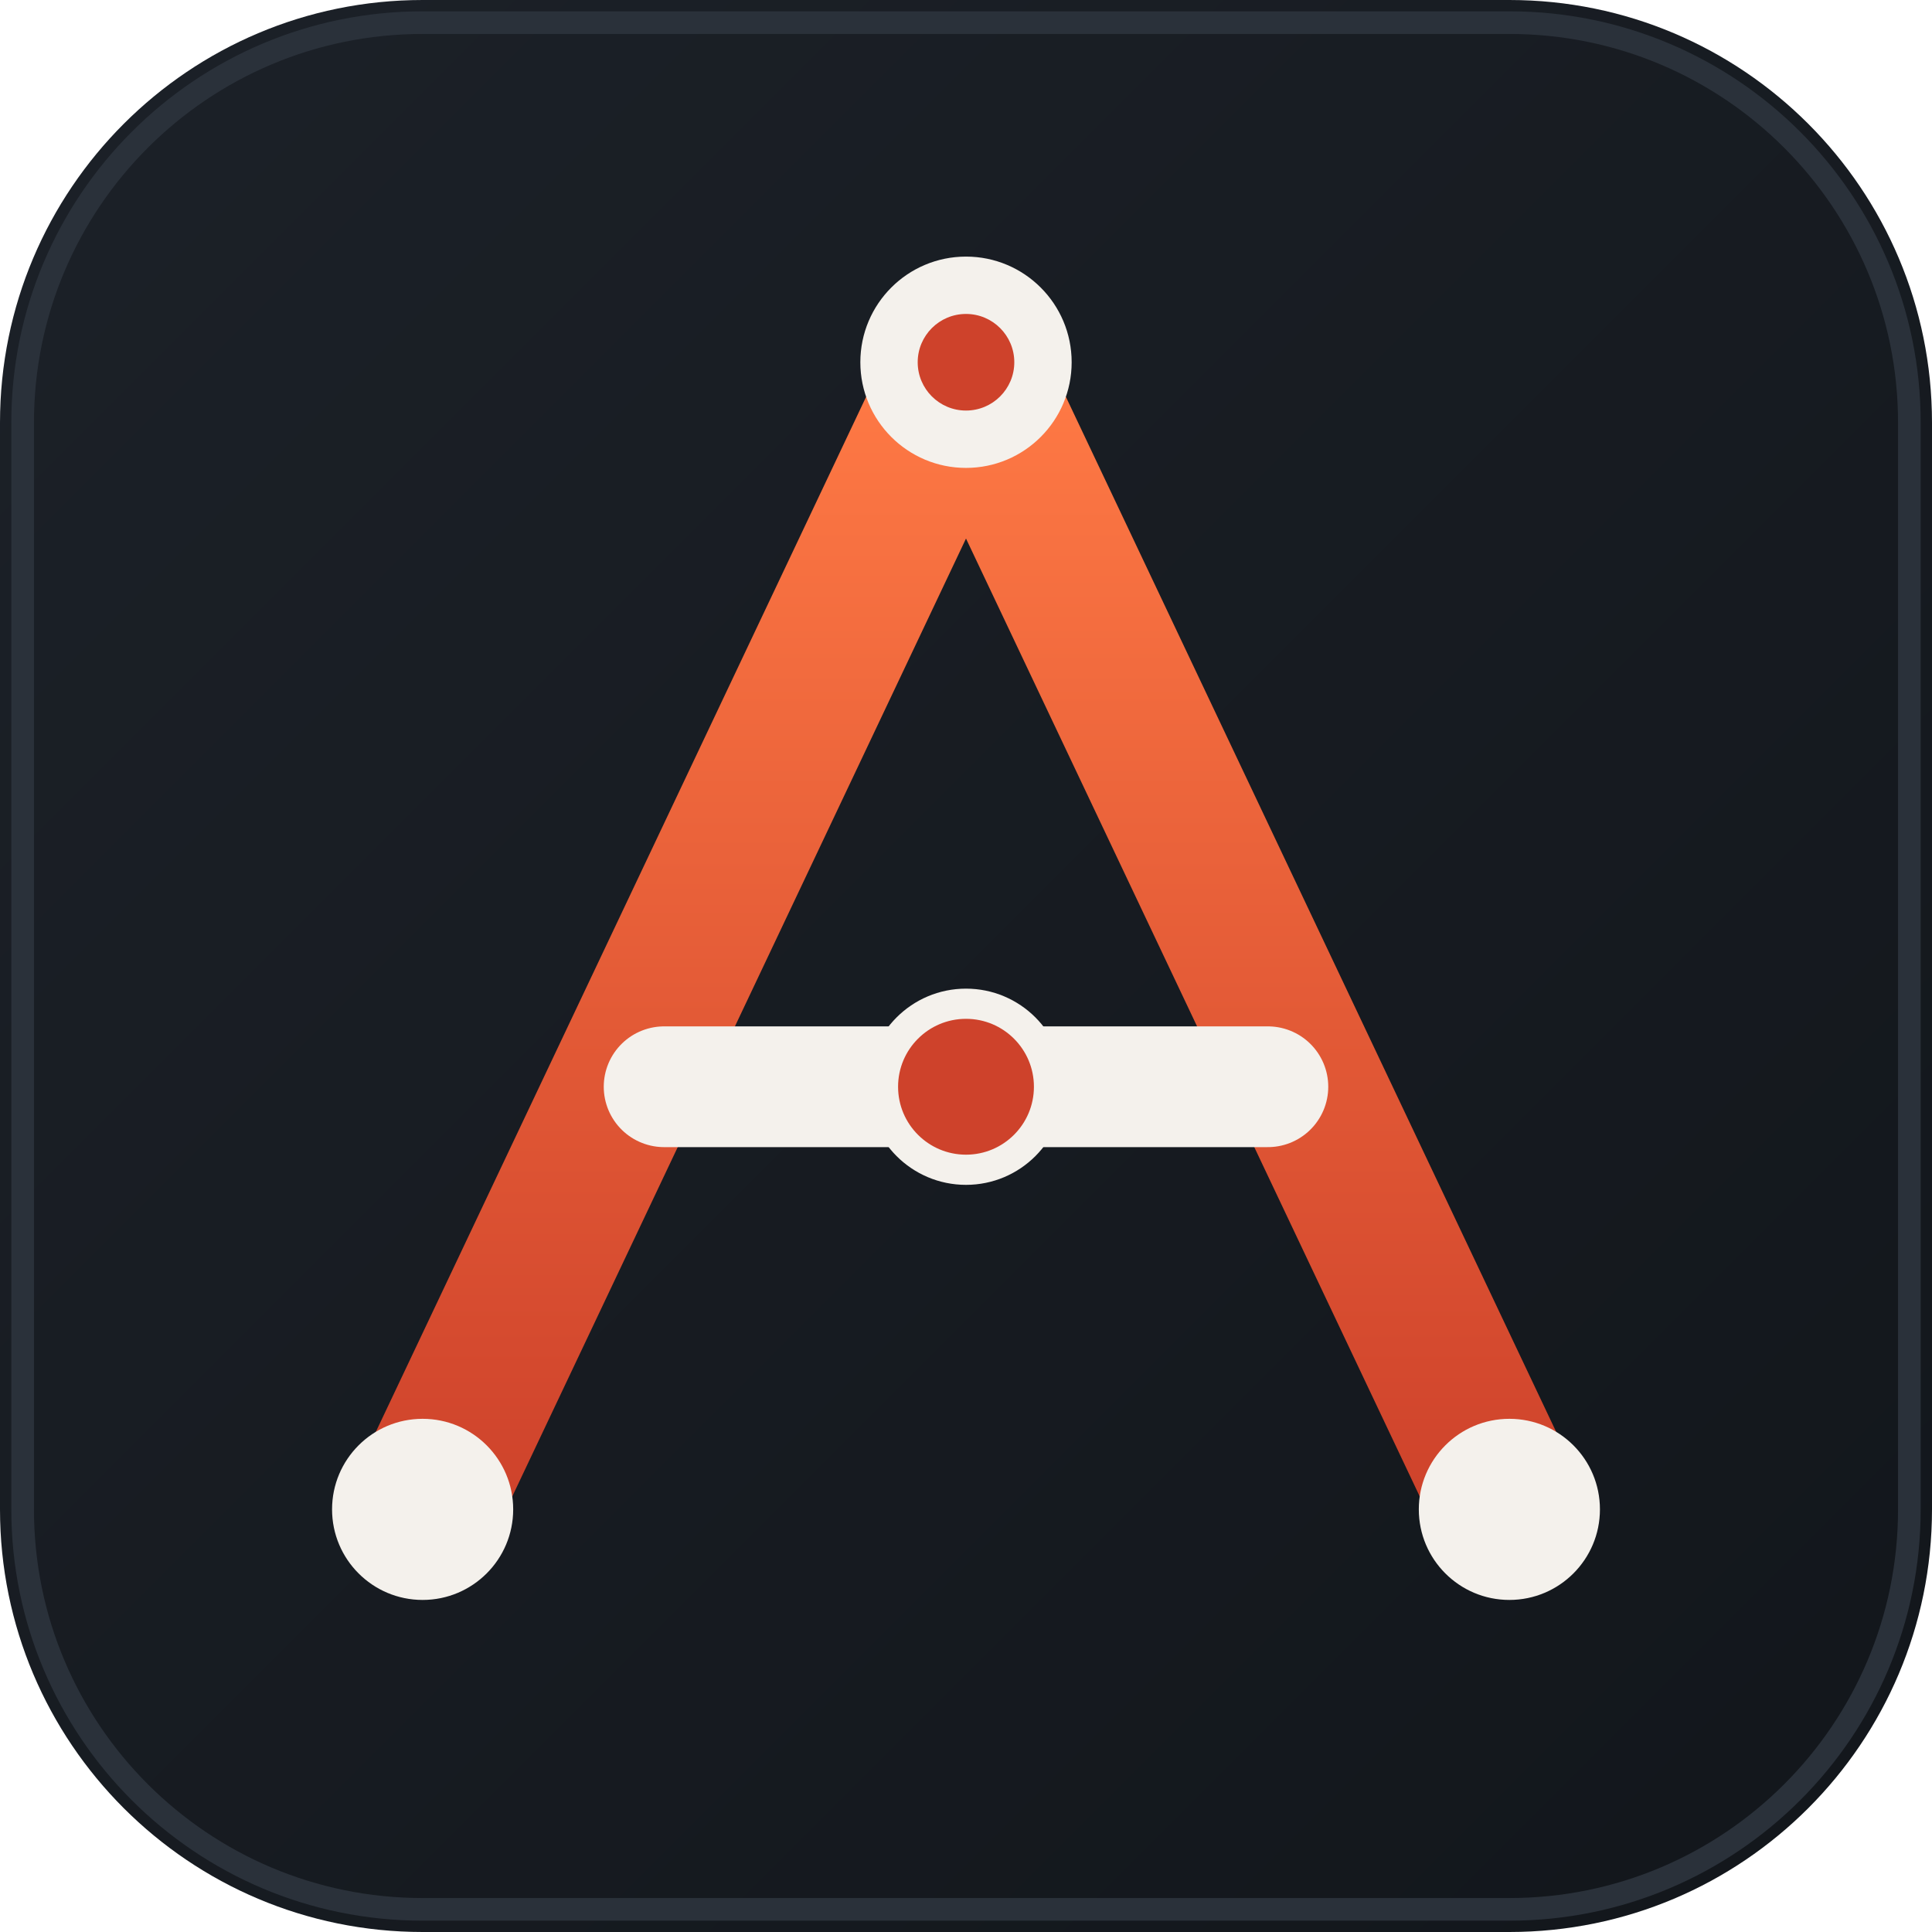
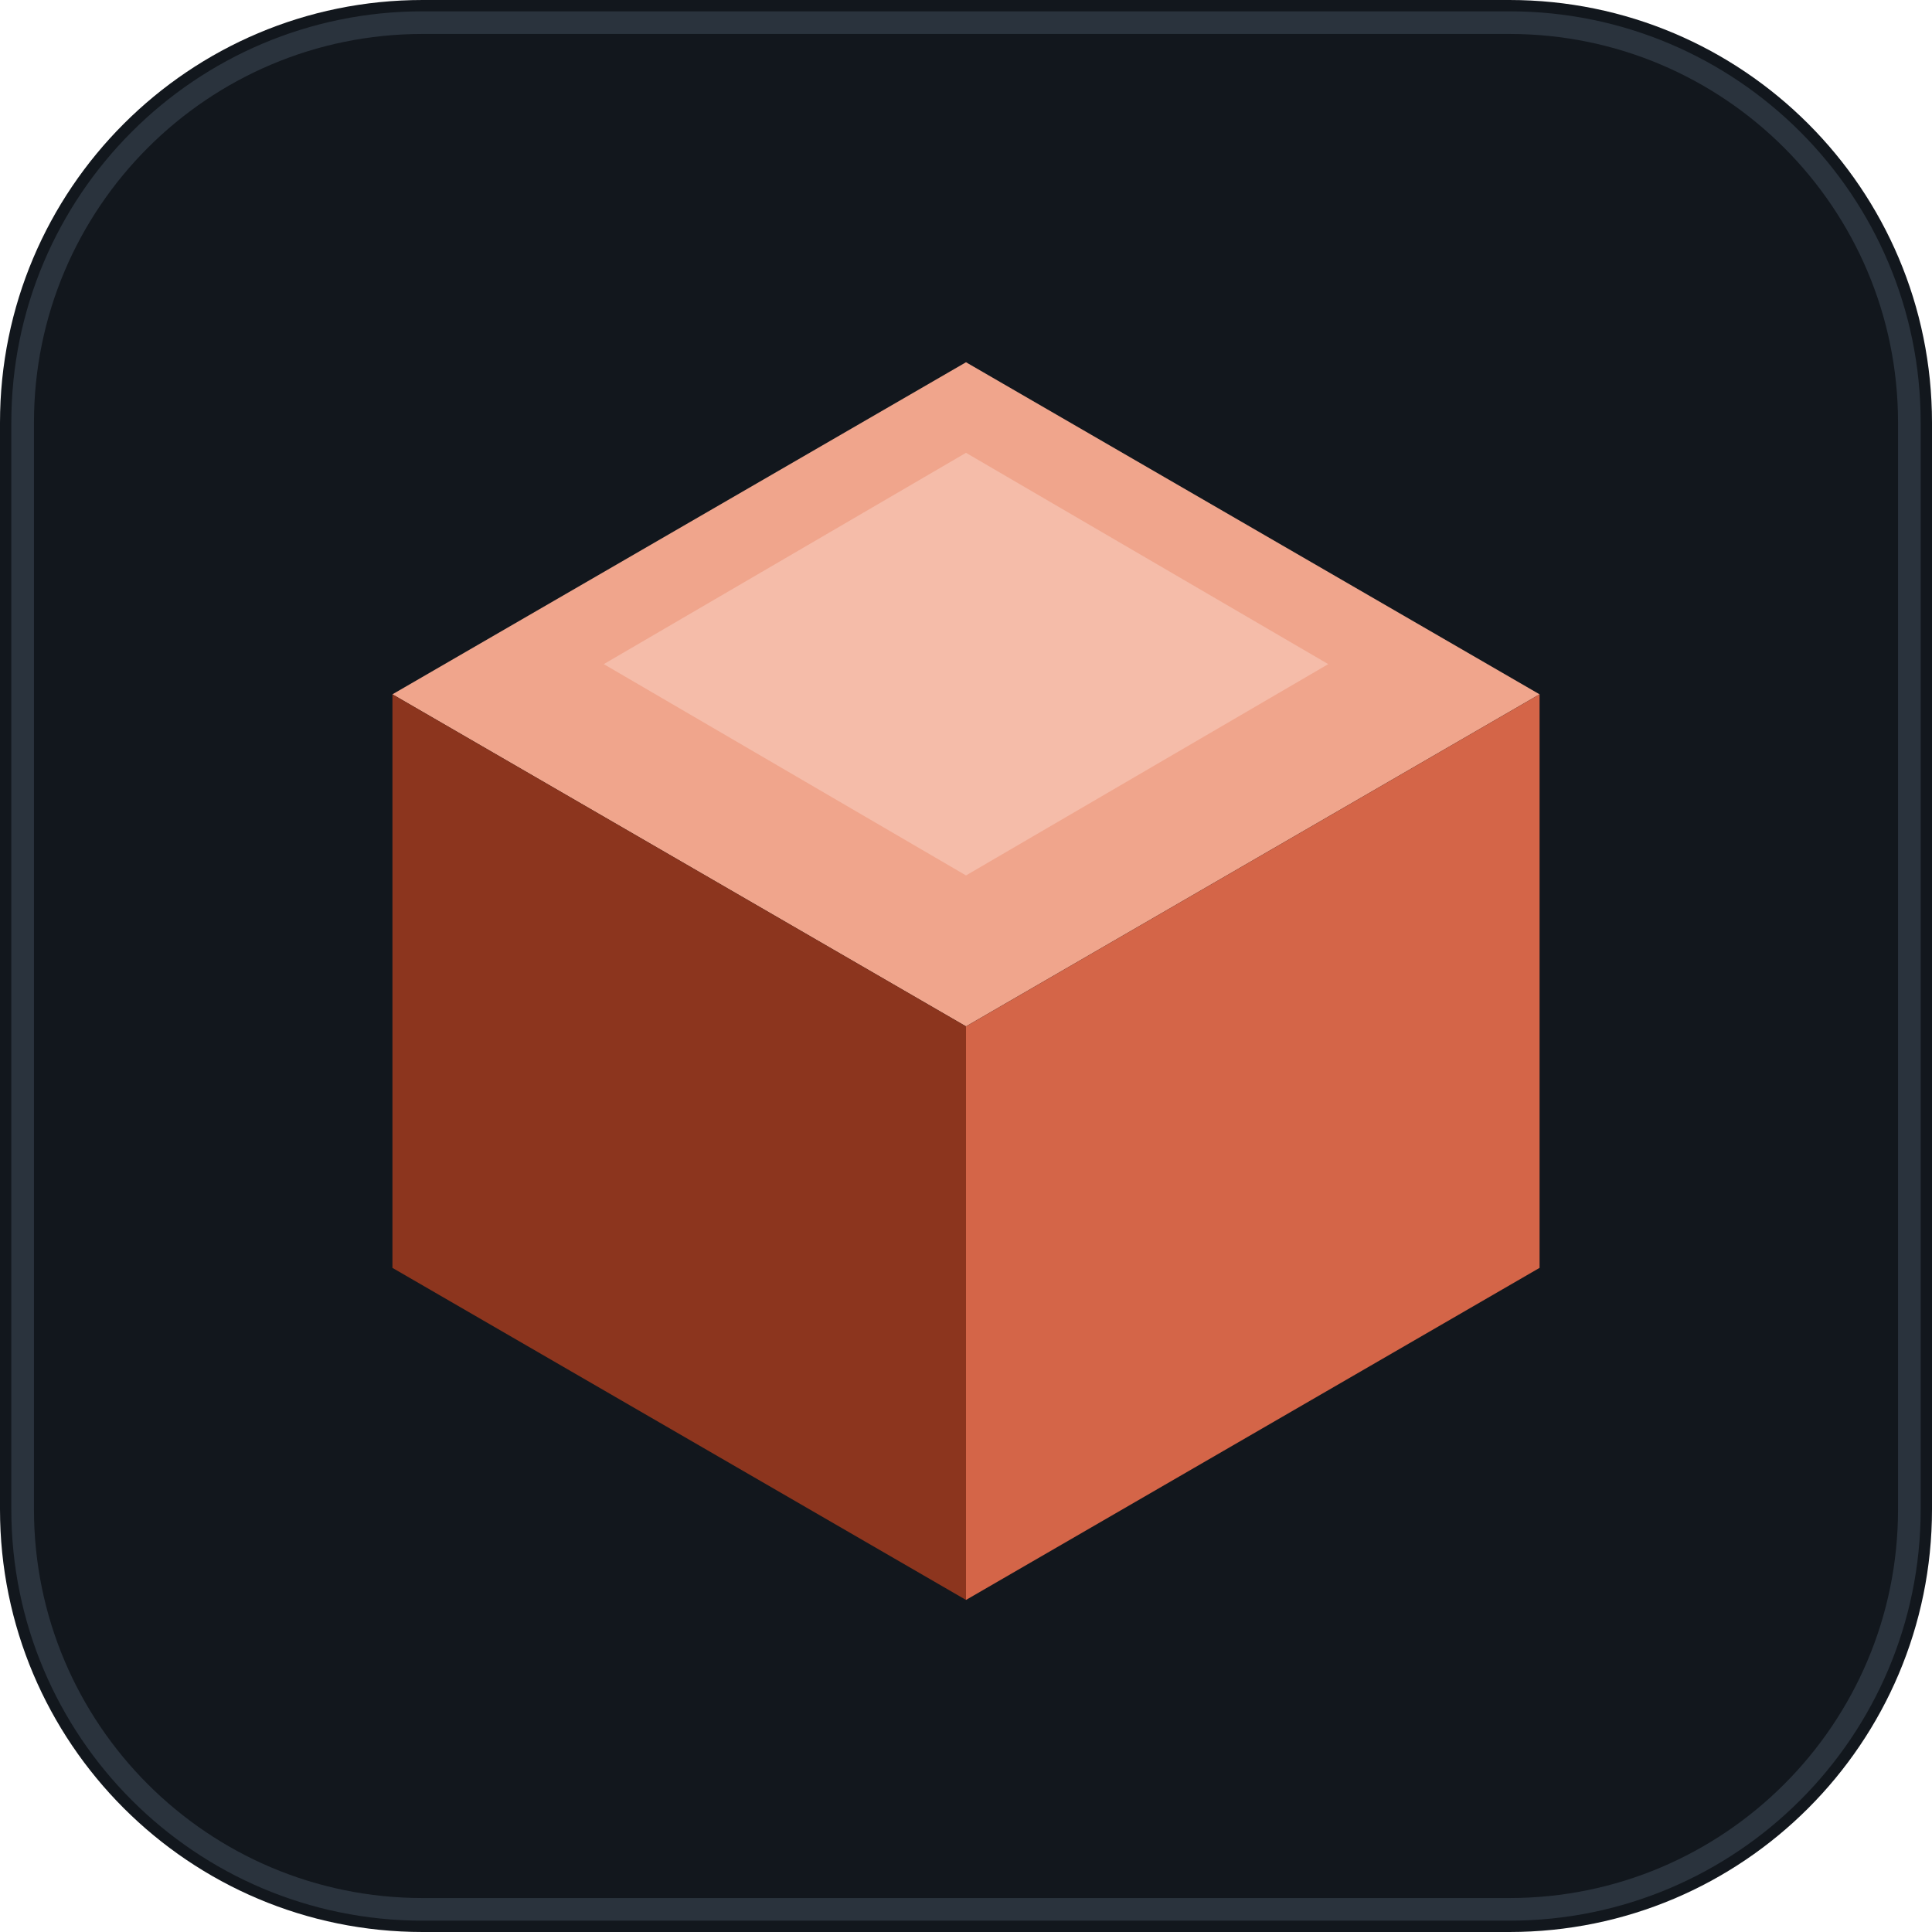
<svg xmlns="http://www.w3.org/2000/svg" viewBox="0 0 128 128" role="img" aria-label="siderite">
-   <defs>
-     <linearGradient id="bg" x1="0" y1="0" x2="1" y2="1">
-       <stop offset="0" stop-color="#1C2128" />
-       <stop offset="1" stop-color="#12161B" />
-     </linearGradient>
-     <linearGradient id="rust" x1="0" y1="0" x2="0" y2="1">
-       <stop offset="0" stop-color="#FF7A45" />
-       <stop offset="1" stop-color="#CE422B" />
-     </linearGradient>
-   </defs>
-   <rect width="128" height="128" rx="28" fill="url(#bg)" />
-   <rect x="1.5" y="1.5" width="125" height="125" rx="26.5" fill="none" stroke="#2A313A" stroke-width="1.5" />
-   <path d="M28 100 L64 24 L100 100" fill="none" stroke="url(#rust)" stroke-width="10" stroke-linecap="round" stroke-linejoin="round" />
-   <path d="M44 72 H84" fill="none" stroke="#F4F1EC" stroke-width="8" stroke-linecap="round" />
-   <circle cx="64" cy="24" r="7" fill="#F4F1EC" />
-   <circle cx="64" cy="24" r="3.2" fill="#CE422B" />
-   <circle cx="28" cy="100" r="6" fill="#F4F1EC" />
-   <circle cx="100" cy="100" r="6" fill="#F4F1EC" />
-   <circle cx="64" cy="72" r="5.5" fill="#CE422B" stroke="#F4F1EC" stroke-width="2" />
+   <rect width="128" height="128" rx="28" fill="#12171D" />
+   <rect x="1.5" y="1.5" width="125" height="125" rx="26.5" fill="none" stroke="#2A333D" stroke-width="1.5" />
+   <path d="M64 24 L102 46 L64 68 L26 46 Z" fill="#F0A58C" />
+   <path d="M26 46 L64 68 L64 106 L26 84 Z" fill="#8C351E" />
+   <path d="M64 68 L102 46 L102 84 L64 106 Z" fill="#D46548" />
+   <path d="M64 30 L88 44 L64 58 L40 44 Z" fill="#FAD7CC" opacity="0.45" />
</svg>
